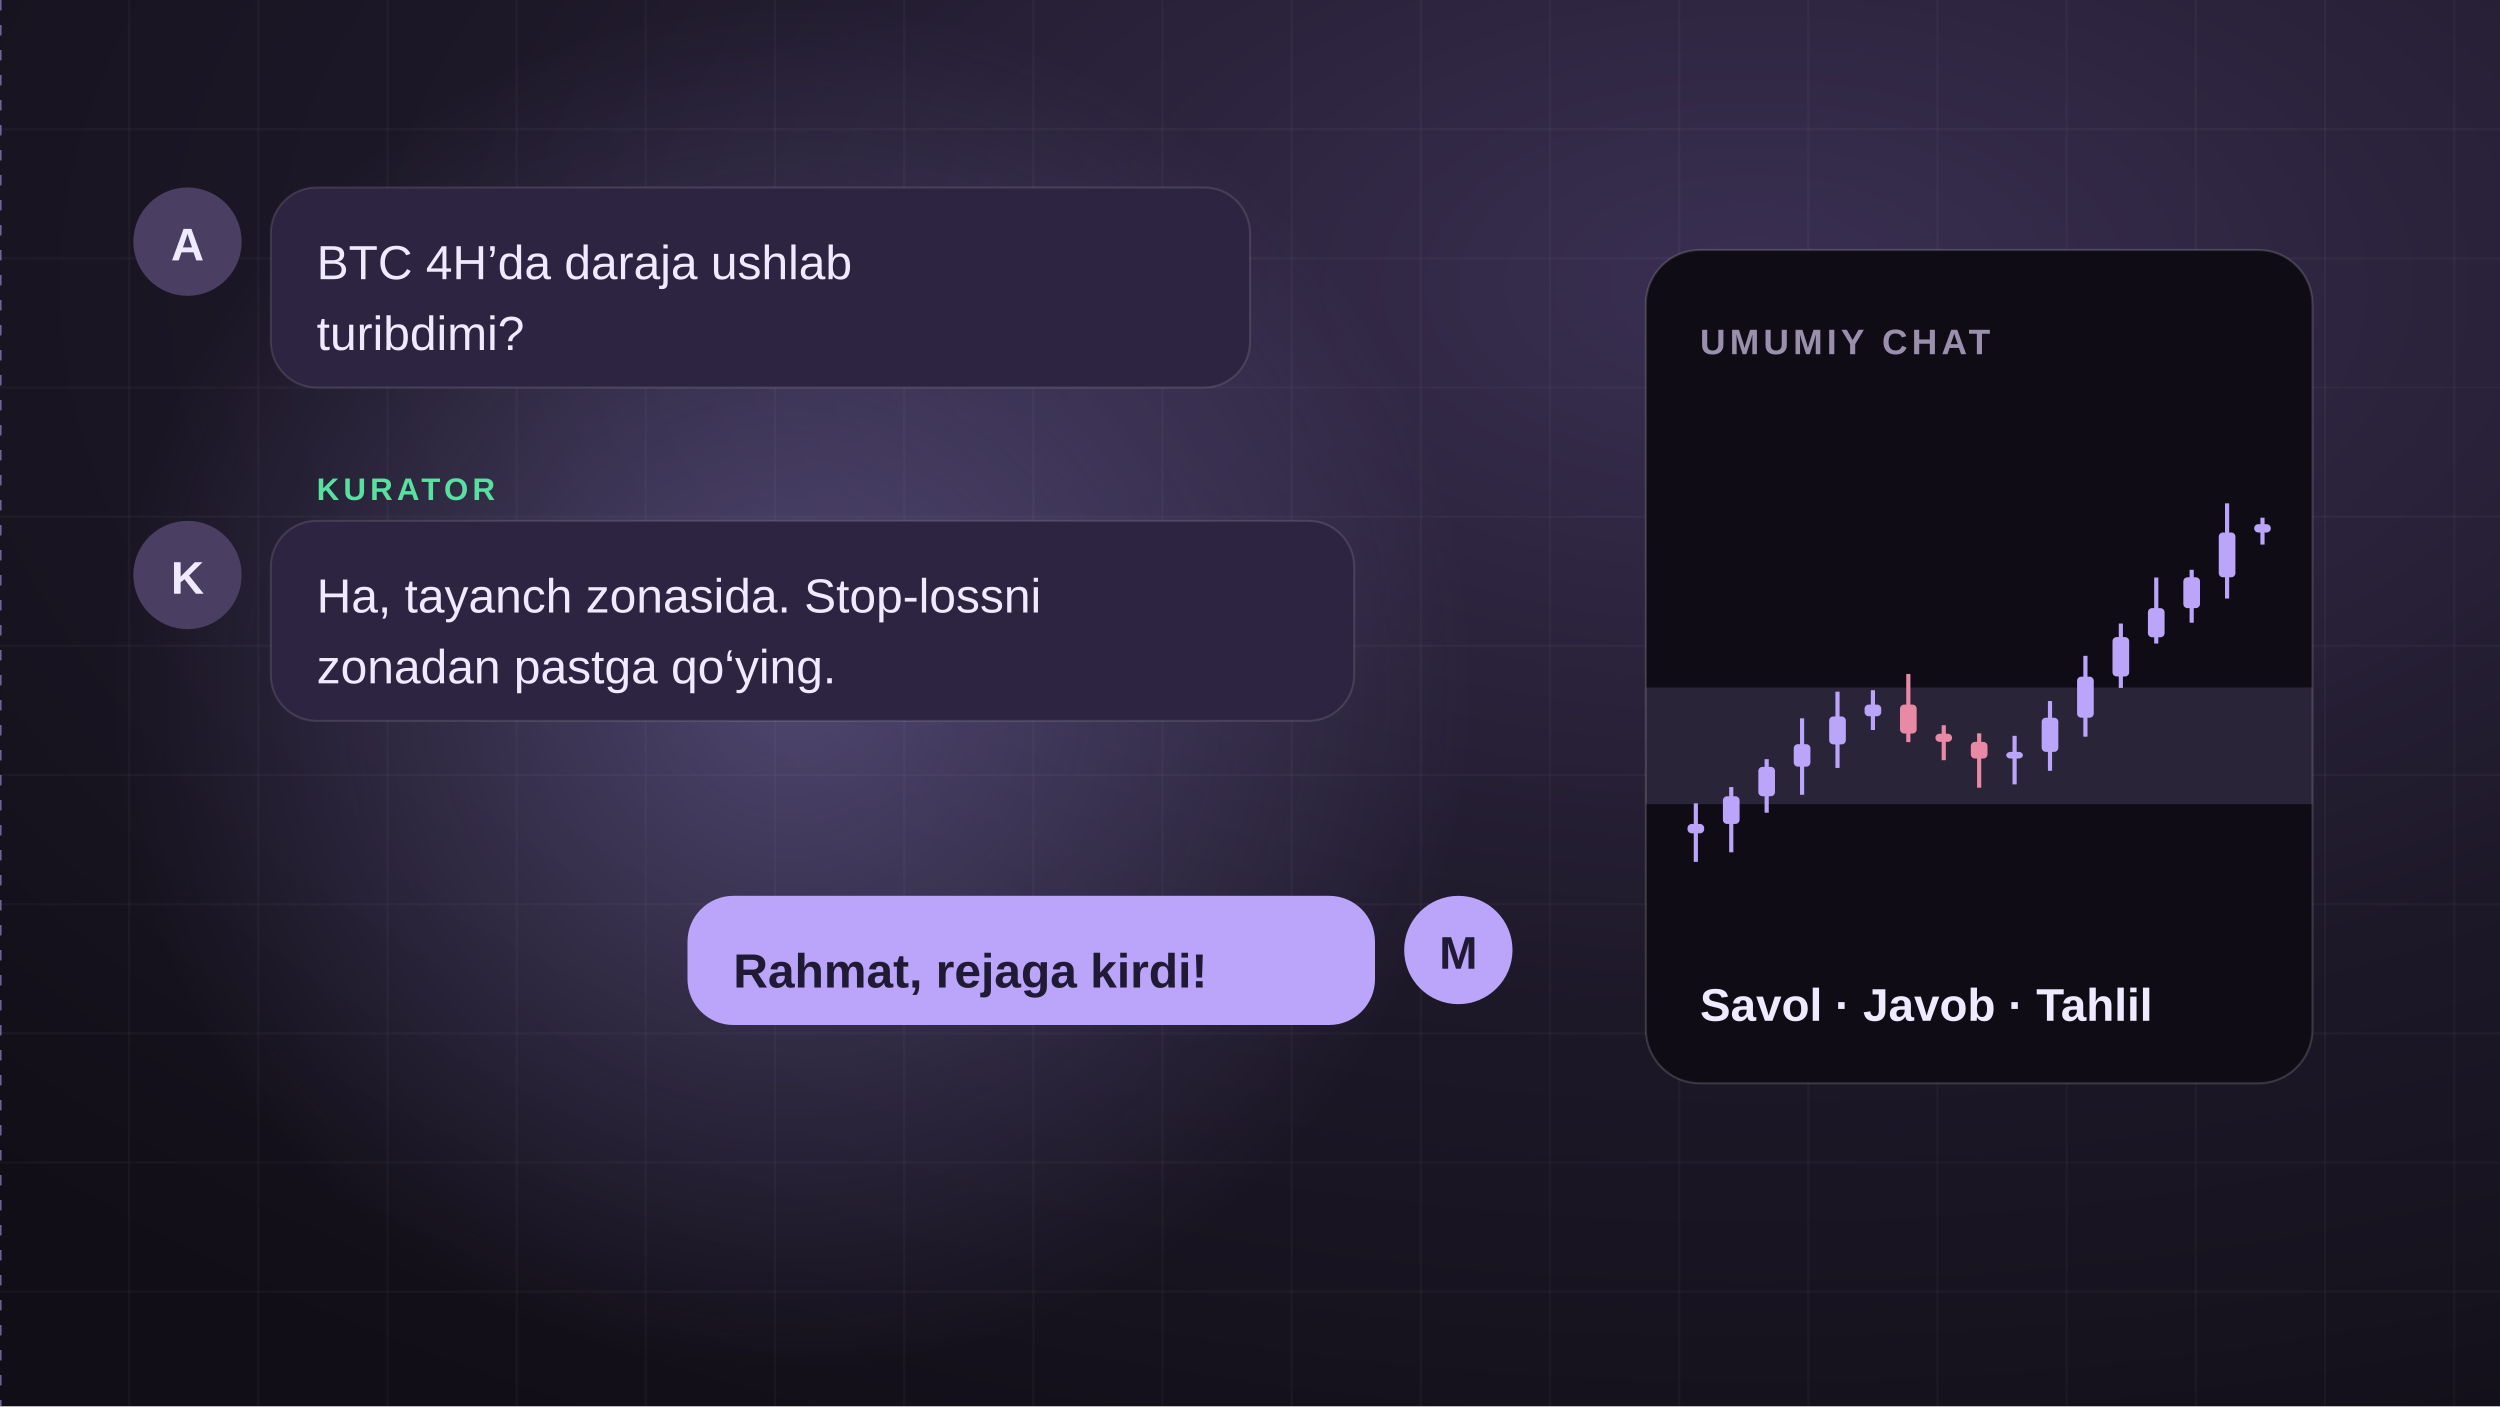
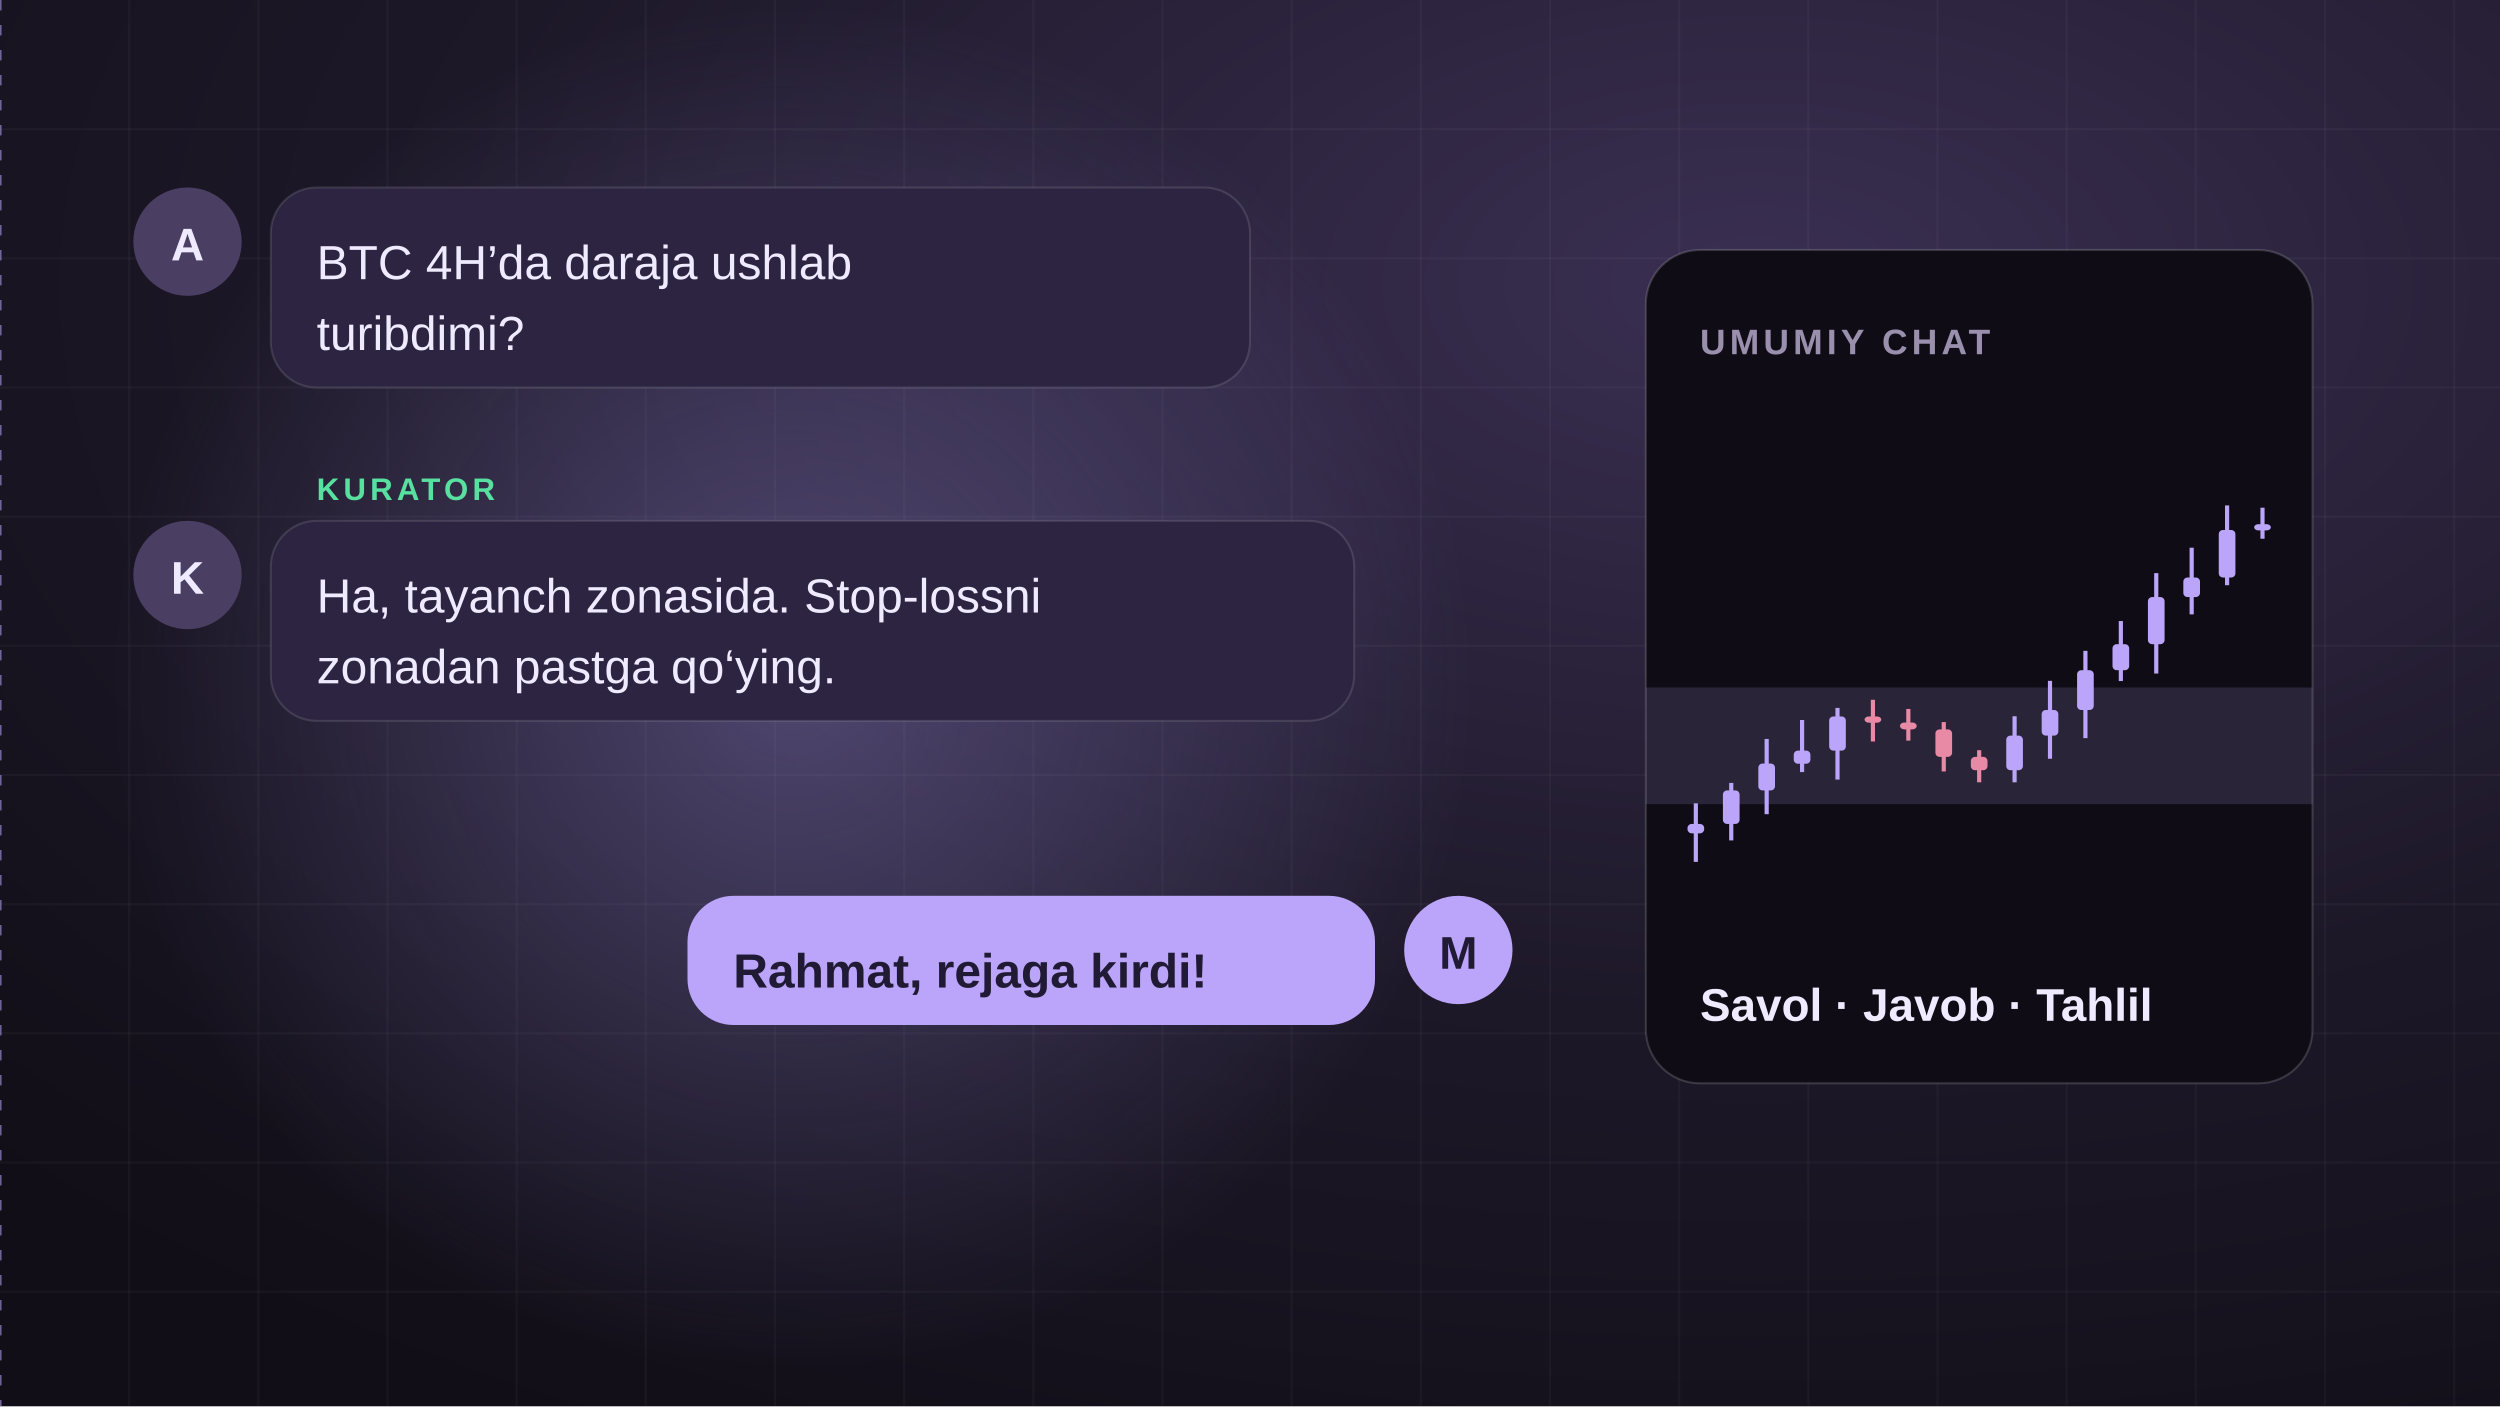
<svg xmlns="http://www.w3.org/2000/svg" width="1200" height="675" viewBox="0 0 1200 675">
  <style>
text{font-family:Arial,Helvetica,"Liberation Sans",sans-serif}
@keyframes grow{from{transform:scaleY(.05);opacity:0}to{transform:none;opacity:1}}
@keyframes live{0%,100%{transform:none}50%{transform:scaleY(1.22)}}
@keyframes flo{0%,100%{transform:translateY(0)}50%{transform:translateY(-6px)}}
@keyframes br{0%,100%{opacity:.7;transform:scale(1)}50%{opacity:1;transform:scale(1.1)}}
@keyframes march{to{stroke-dashoffset:-60}}
@keyframes draw{0%{stroke-dashoffset:1;opacity:1}38%{stroke-dashoffset:0}86%{stroke-dashoffset:0;opacity:1}96%{opacity:0}100%{stroke-dashoffset:1;opacity:0}}
@keyframes bob{0%,100%{transform:none}50%{transform:scaleY(.72)}}
@keyframes dp{0%,100%{transform:scale(1)}50%{transform:scale(1.18)}}
@keyframes hl{0%,100%{opacity:.35}50%{opacity:1}}
@keyframes rin{from{opacity:0;transform:translateX(-18px)}to{opacity:1;transform:none}}
@keyframes bobx{0%,100%{transform:none}50%{transform:scaleX(.78)}}
.row{animation:rin .8s cubic-bezier(.2,.8,.2,1) both}
.barx{transform-box:fill-box;animation:bobx 2.6s ease-in-out infinite}
.cd,.bar,.dot,.glow{transform-box:fill-box}
- @keyframes wave{0%,100%{transform:none}50%{transform:scaleY(.78)}}
- .cd{transform-origin:50% 100%;animation:grow .7s cubic-bezier(.2,.8,.2,1) both,wave 2.8s ease-in-out infinite}
+ @keyframes tick{0%,100%{transform:scaleY(1)}35%{transform:scaleY(var(--a,.7))}70%{transform:scaleY(var(--b,1.12))}}
+ .cd{transform-origin:50% 55%;animation:grow .7s cubic-bezier(.2,.8,.2,1) both,tick 2s ease-in-out infinite}
+ @keyframes stream{to{transform:translateX(-640px)}}
+ .stream{animation:stream 16s linear infinite}
.cd.live{transform-origin:50% 50%;animation:grow .7s cubic-bezier(.2,.8,.2,1) both,live 1.6s ease-in-out infinite}
@keyframes scan{from{transform:translateX(-90px)}to{transform:translateX(1290px)}}
.scan{animation:scan 6.5s cubic-bezier(.45,0,.55,1) infinite}
.chip{animation:flo 4.5s ease-in-out infinite}
.glow{transform-origin:50% 50%;animation:br 6s ease-in-out infinite}
.dash{animation:march 3.2s linear infinite}
.draw{stroke-dasharray:1;stroke-dashoffset:1;animation:draw 8s cubic-bezier(.4,0,.2,1) .3s infinite}
.bar{transform-origin:50% 100%;animation:bob 2.4s ease-in-out infinite}
.dot{transform-origin:50% 50%;animation:dp 2.2s ease-in-out infinite}
.hl{animation:hl 2.2s ease-in-out infinite}
@media (prefers-reduced-motion:reduce){*{animation:none!important}.draw{stroke-dasharray:none;stroke-dashoffset:0}.scan,.mdot{display:none}}
</style>
  <defs>
    <radialGradient id="bg" cx="70%" cy="20%" r="95%">
      <stop offset="0" stop-color="#3a2f52" />
      <stop offset=".55" stop-color="#1d1828" />
      <stop offset="1" stop-color="#110e17" />
    </radialGradient>
    <radialGradient id="glow" cx="50%" cy="50%" r="50%">
      <stop offset="0" stop-color="#a697eb" stop-opacity=".35" />
      <stop offset="1" stop-color="#a697eb" stop-opacity="0" />
    </radialGradient>
    <linearGradient id="scanG" x1="0" y1="0" x2="1" y2="0">
      <stop offset="0" stop-color="#bba5fa" stop-opacity="0" />
      <stop offset="1" stop-color="#bba5fa" stop-opacity=".2" />
    </linearGradient>
    <linearGradient id="fadeUp" x1="0" y1="0" x2="0" y2="1">
      <stop offset="0" stop-color="#bba5fa" stop-opacity=".35" />
      <stop offset="1" stop-color="#bba5fa" stop-opacity="0" />
    </linearGradient>
  </defs>
  <rect width="1200" height="675" fill="url(#bg)" />
  <line x1="62" y1="0" x2="62" y2="675" stroke="#fff" stroke-opacity=".035" />
  <line x1="124" y1="0" x2="124" y2="675" stroke="#fff" stroke-opacity=".035" />
  <line x1="186" y1="0" x2="186" y2="675" stroke="#fff" stroke-opacity=".035" />
  <line x1="248" y1="0" x2="248" y2="675" stroke="#fff" stroke-opacity=".035" />
  <line x1="310" y1="0" x2="310" y2="675" stroke="#fff" stroke-opacity=".035" />
  <line x1="372" y1="0" x2="372" y2="675" stroke="#fff" stroke-opacity=".035" />
  <line x1="434" y1="0" x2="434" y2="675" stroke="#fff" stroke-opacity=".035" />
  <line x1="496" y1="0" x2="496" y2="675" stroke="#fff" stroke-opacity=".035" />
  <line x1="558" y1="0" x2="558" y2="675" stroke="#fff" stroke-opacity=".035" />
  <line x1="620" y1="0" x2="620" y2="675" stroke="#fff" stroke-opacity=".035" />
  <line x1="682" y1="0" x2="682" y2="675" stroke="#fff" stroke-opacity=".035" />
  <line x1="744" y1="0" x2="744" y2="675" stroke="#fff" stroke-opacity=".035" />
  <line x1="806" y1="0" x2="806" y2="675" stroke="#fff" stroke-opacity=".035" />
  <line x1="868" y1="0" x2="868" y2="675" stroke="#fff" stroke-opacity=".035" />
  <line x1="930" y1="0" x2="930" y2="675" stroke="#fff" stroke-opacity=".035" />
  <line x1="992" y1="0" x2="992" y2="675" stroke="#fff" stroke-opacity=".035" />
  <line x1="1054" y1="0" x2="1054" y2="675" stroke="#fff" stroke-opacity=".035" />
  <line x1="1116" y1="0" x2="1116" y2="675" stroke="#fff" stroke-opacity=".035" />
  <line x1="1178" y1="0" x2="1178" y2="675" stroke="#fff" stroke-opacity=".035" />
  <line x1="0" y1="62" x2="1200" y2="62" stroke="#fff" stroke-opacity=".035" />
  <line x1="0" y1="124" x2="1200" y2="124" stroke="#fff" stroke-opacity=".035" />
  <line x1="0" y1="186" x2="1200" y2="186" stroke="#fff" stroke-opacity=".035" />
  <line x1="0" y1="248" x2="1200" y2="248" stroke="#fff" stroke-opacity=".035" />
  <line x1="0" y1="310" x2="1200" y2="310" stroke="#fff" stroke-opacity=".035" />
  <line x1="0" y1="372" x2="1200" y2="372" stroke="#fff" stroke-opacity=".035" />
  <line x1="0" y1="434" x2="1200" y2="434" stroke="#fff" stroke-opacity=".035" />
  <line x1="0" y1="496" x2="1200" y2="496" stroke="#fff" stroke-opacity=".035" />
  <line x1="0" y1="558" x2="1200" y2="558" stroke="#fff" stroke-opacity=".035" />
  <line x1="0" y1="620" x2="1200" y2="620" stroke="#fff" stroke-opacity=".035" />
  <circle class="glow" cx="380" cy="330" r="330" fill="url(#glow)" />
  <g transform="translate(130 90)">
    <g class="row" style="animation-delay:380ms">
      <circle cx="-40" cy="26" r="26" fill="#4a3f63" />
      <text x="-40" y="35" text-anchor="middle" font-size="22" font-weight="800" fill="#efeaff">A</text>
      <rect width="470" height="96" rx="22" fill="#2c2440" stroke="#fff" stroke-opacity="0.12" />
      <text x="22" y="44" font-size="23" font-weight="400" fill="#efeaff">BTC 4H’da daraja ushlab</text>
      <text x="22" y="78" font-size="23" font-weight="400" fill="#efeaff">turibdimi?</text>
    </g>
  </g>
  <g transform="translate(130 250)">
    <g class="row" style="animation-delay:700ms">
      <circle cx="-40" cy="26" r="26" fill="#4a3f63" />
      <text x="-40" y="35" text-anchor="middle" font-size="22" font-weight="800" fill="#efeaff">K</text>
      <rect width="520" height="96" rx="22" fill="#2c2440" stroke="#fff" stroke-opacity="0.12" />
      <text x="22" y="-10" font-size="15" font-weight="700" fill="#58e0a0" letter-spacing="2">KURATOR</text>
      <text x="22" y="44" font-size="23" font-weight="400" fill="#efeaff">Ha, tayanch zonasida. Stop-lossni</text>
      <text x="22" y="78" font-size="23" font-weight="400" fill="#efeaff">zonadan pastga qo‘ying.</text>
    </g>
  </g>
  <g transform="translate(330 430)">
    <g class="row" style="animation-delay:1060ms">
      <circle cx="370" cy="26" r="26" fill="#bba5fa" />
      <text x="370" y="35" text-anchor="middle" font-size="22" font-weight="800" fill="#211a35">M</text>
      <rect width="330" height="62" rx="22" fill="#bba5fa" stroke="#fff" stroke-opacity="0" />
      <text x="22" y="44" font-size="23" font-weight="700" fill="#211a35">Rahmat, rejaga kirdi!</text>
    </g>
  </g>
  <g transform="translate(790 120)">
    <rect width="320" height="400" rx="26" fill="#0f0c15" stroke="#fff" stroke-opacity=".16" />
    <text x="26" y="50" font-size="17" font-weight="700" fill="#9a90ad" letter-spacing="2">UMUMIY CHAT</text>
    <rect x="0" y="210" width="320" height="56" fill="#bba5fa" opacity=".16" />
    <g transform="translate(24 100)">
-       <g class="cd" style="animation-delay:200ms,1100ms">
+       <g class="cd" style="--a:0.64;--b:1.11;animation-duration:.7s,2.43s;animation-delay:200ms,900ms">
        <line x1="0" x2="0" y1="165.6" y2="193.7" stroke="#bba5fa" stroke-width="2" />
        <rect x="-4" y="175.5" width="8" height="4.5" rx="2" fill="#bba5fa" />
      </g>
-       <g class="cd" style="animation-delay:235ms,1220ms">
-         <line x1="17" x2="17" y1="157.8" y2="189.1" stroke="#bba5fa" stroke-width="2" />
-         <rect x="13" y="162.2" width="8" height="13.3" rx="2" fill="#bba5fa" />
+       <g class="cd" style="--a:0.56;--b:1.25;animation-duration:.7s,2.41s;animation-delay:235ms,1037ms">
+         <line x1="17" x2="17" y1="155.8" y2="183.4" stroke="#bba5fa" stroke-width="2" />
+         <rect x="13" y="159.4" width="8" height="16.1" rx="2" fill="#bba5fa" />
      </g>
-       <g class="cd" style="animation-delay:270ms,1340ms">
-         <line x1="34" x2="34" y1="144.4" y2="170.1" stroke="#bba5fa" stroke-width="2" />
-         <rect x="30" y="148.1" width="8" height="14.1" rx="2" fill="#bba5fa" />
+       <g class="cd" style="--a:0.47;--b:1.15;animation-duration:.7s,1.55s;animation-delay:270ms,1174ms">
+         <line x1="34" x2="34" y1="134.7" y2="170.8" stroke="#bba5fa" stroke-width="2" />
+         <rect x="30" y="146.5" width="8" height="12.9" rx="2" fill="#bba5fa" />
      </g>
-       <g class="cd" style="animation-delay:305ms,1460ms">
-         <line x1="51" x2="51" y1="124.8" y2="161.5" stroke="#bba5fa" stroke-width="2" />
-         <rect x="47" y="137.2" width="8" height="10.8" rx="2" fill="#bba5fa" />
+       <g class="cd" style="--a:0.50;--b:1.10;animation-duration:.7s,1.83s;animation-delay:305ms,1311ms">
+         <line x1="51" x2="51" y1="125.6" y2="150.6" stroke="#bba5fa" stroke-width="2" />
+         <rect x="47" y="140.3" width="8" height="6.3" rx="2" fill="#bba5fa" />
      </g>
-       <g class="cd" style="animation-delay:340ms,1580ms">
-         <line x1="68" x2="68" y1="112.0" y2="148.6" stroke="#bba5fa" stroke-width="2" />
-         <rect x="64" y="123.9" width="8" height="13.4" rx="2" fill="#bba5fa" />
+       <g class="cd" style="--a:0.76;--b:1.17;animation-duration:.7s,2.27s;animation-delay:340ms,1448ms">
+         <line x1="68" x2="68" y1="119.8" y2="154.2" stroke="#bba5fa" stroke-width="2" />
+         <rect x="64" y="123.9" width="8" height="16.4" rx="2" fill="#bba5fa" />
      </g>
-       <g class="cd" style="animation-delay:375ms,1700ms">
-         <line x1="85" x2="85" y1="111.3" y2="130.4" stroke="#bba5fa" stroke-width="2" />
-         <rect x="81" y="118.2" width="8" height="5.6" rx="2" fill="#bba5fa" />
+       <g class="cd" style="--a:0.67;--b:1.21;animation-duration:.7s,1.87s;animation-delay:375ms,1585ms">
+         <line x1="85" x2="85" y1="115.9" y2="135.9" stroke="#e88aa6" stroke-width="2" />
+         <rect x="81" y="123.9" width="8" height="3.0" rx="2" fill="#e88aa6" />
      </g>
-       <g class="cd" style="animation-delay:410ms,1820ms">
-         <line x1="102" x2="102" y1="103.5" y2="136.2" stroke="#e88aa6" stroke-width="2" />
-         <rect x="98" y="118.2" width="8" height="13.9" rx="2" fill="#e88aa6" />
+       <g class="cd" style="--a:0.69;--b:1.29;animation-duration:.7s,1.11s;animation-delay:410ms,1722ms">
+         <line x1="102" x2="102" y1="120.3" y2="135.5" stroke="#e88aa6" stroke-width="2" />
+         <rect x="98" y="126.8" width="8" height="3.3" rx="2" fill="#e88aa6" />
      </g>
-       <g class="cd" style="animation-delay:445ms,1940ms">
-         <line x1="119" x2="119" y1="128.1" y2="144.9" stroke="#e88aa6" stroke-width="2" />
-         <rect x="115" y="132.2" width="8" height="3.9" rx="2" fill="#e88aa6" />
+       <g class="cd" style="--a:0.59;--b:1.28;animation-duration:.7s,2.01s;animation-delay:445ms,1859ms">
+         <line x1="119" x2="119" y1="126.6" y2="150.3" stroke="#e88aa6" stroke-width="2" />
+         <rect x="115" y="130.1" width="8" height="13.2" rx="2" fill="#e88aa6" />
      </g>
-       <g class="cd" style="animation-delay:480ms,2060ms">
-         <line x1="136" x2="136" y1="132.0" y2="158.1" stroke="#e88aa6" stroke-width="2" />
-         <rect x="132" y="136.1" width="8" height="8.0" rx="2" fill="#e88aa6" />
+       <g class="cd" style="--a:0.48;--b:1.24;animation-duration:.7s,2.06s;animation-delay:480ms,1996ms">
+         <line x1="136" x2="136" y1="140.1" y2="155.5" stroke="#e88aa6" stroke-width="2" />
+         <rect x="132" y="143.3" width="8" height="6.4" rx="2" fill="#e88aa6" />
      </g>
-       <g class="cd" style="animation-delay:515ms,2180ms">
-         <line x1="153" x2="153" y1="133.2" y2="156.5" stroke="#bba5fa" stroke-width="2" />
-         <rect x="149" y="140.9" width="8" height="3.2" rx="2" fill="#bba5fa" />
+       <g class="cd" style="--a:0.49;--b:1.25;animation-duration:.7s,1.76s;animation-delay:515ms,2133ms">
+         <line x1="153" x2="153" y1="123.8" y2="155.5" stroke="#bba5fa" stroke-width="2" />
+         <rect x="149" y="133.1" width="8" height="16.6" rx="2" fill="#bba5fa" />
      </g>
-       <g class="cd" style="animation-delay:550ms,2300ms">
-         <line x1="170" x2="170" y1="116.5" y2="150.0" stroke="#bba5fa" stroke-width="2" />
-         <rect x="166" y="124.5" width="8" height="16.4" rx="2" fill="#bba5fa" />
+       <g class="cd" style="--a:0.73;--b:1.16;animation-duration:.7s,1.62s;animation-delay:550ms,970ms">
+         <line x1="170" x2="170" y1="106.8" y2="144.2" stroke="#bba5fa" stroke-width="2" />
+         <rect x="166" y="120.8" width="8" height="12.3" rx="2" fill="#bba5fa" />
      </g>
-       <g class="cd" style="animation-delay:585ms,2420ms">
-         <line x1="187" x2="187" y1="94.8" y2="133.6" stroke="#bba5fa" stroke-width="2" />
-         <rect x="183" y="104.8" width="8" height="19.7" rx="2" fill="#bba5fa" />
+       <g class="cd" style="--a:0.62;--b:1.26;animation-duration:.7s,2.13s;animation-delay:585ms,1107ms">
+         <line x1="187" x2="187" y1="92.4" y2="134.3" stroke="#bba5fa" stroke-width="2" />
+         <rect x="183" y="101.7" width="8" height="19.1" rx="2" fill="#bba5fa" />
      </g>
-       <g class="cd" style="animation-delay:620ms,2540ms">
-         <line x1="204" x2="204" y1="79.3" y2="110.2" stroke="#bba5fa" stroke-width="2" />
-         <rect x="200" y="85.8" width="8" height="18.9" rx="2" fill="#bba5fa" />
+       <g class="cd" style="--a:0.62;--b:1.19;animation-duration:.7s,2.29s;animation-delay:620ms,1244ms">
+         <line x1="204" x2="204" y1="78.1" y2="106.9" stroke="#bba5fa" stroke-width="2" />
+         <rect x="200" y="89.2" width="8" height="12.5" rx="2" fill="#bba5fa" />
      </g>
-       <g class="cd" style="animation-delay:655ms,2660ms">
-         <line x1="221" x2="221" y1="57.2" y2="88.9" stroke="#bba5fa" stroke-width="2" />
-         <rect x="217" y="71.9" width="8" height="14.0" rx="2" fill="#bba5fa" />
+       <g class="cd" style="--a:0.50;--b:1.24;animation-duration:.7s,1.11s;animation-delay:655ms,1381ms">
+         <line x1="221" x2="221" y1="55.1" y2="103.3" stroke="#bba5fa" stroke-width="2" />
+         <rect x="217" y="66.6" width="8" height="22.6" rx="2" fill="#bba5fa" />
      </g>
-       <g class="cd" style="animation-delay:690ms,2780ms">
-         <line x1="238" x2="238" y1="53.5" y2="78.9" stroke="#bba5fa" stroke-width="2" />
-         <rect x="234" y="57.1" width="8" height="14.8" rx="2" fill="#bba5fa" />
+       <g class="cd" style="--a:0.73;--b:1.26;animation-duration:.7s,2.08s;animation-delay:690ms,1518ms">
+         <line x1="238" x2="238" y1="42.9" y2="74.9" stroke="#bba5fa" stroke-width="2" />
+         <rect x="234" y="57.2" width="8" height="9.4" rx="2" fill="#bba5fa" />
      </g>
-       <g class="cd" style="animation-delay:725ms,2900ms">
-         <line x1="255" x2="255" y1="21.6" y2="67.3" stroke="#bba5fa" stroke-width="2" />
-         <rect x="251" y="35.6" width="8" height="21.5" rx="2" fill="#bba5fa" />
+       <g class="cd" style="--a:0.72;--b:1.11;animation-duration:.7s,1.20s;animation-delay:725ms,1655ms">
+         <line x1="255" x2="255" y1="22.6" y2="60.9" stroke="#bba5fa" stroke-width="2" />
+         <rect x="251" y="34.4" width="8" height="22.8" rx="2" fill="#bba5fa" />
      </g>
-       <g class="cd live" style="animation-delay:760ms,3020ms">
-         <line x1="272" x2="272" y1="28.5" y2="41.4" stroke="#bba5fa" stroke-width="2" />
-         <rect x="268" y="31.6" width="8" height="4.0" rx="2" fill="#bba5fa" />
+       <g class="cd live" style="--a:0.59;--b:1.30;animation-duration:.7s,1.97s;animation-delay:760ms,1792ms">
+         <line x1="272" x2="272" y1="23.7" y2="38.6" stroke="#bba5fa" stroke-width="2" />
+         <rect x="268" y="31.6" width="8" height="3.0" rx="2" fill="#bba5fa" />
      </g>
    </g>
    <text x="26" y="370" font-size="22" font-weight="700" fill="#efeaff">Savol · Javob · Tahlil</text>
  </g>
  <g class="scan">
    <rect x="-70" y="0" width="70" height="675" fill="url(#scanG)" />
    <line x1="0" y1="0" x2="0" y2="675" stroke="#bba5fa" stroke-opacity=".55" stroke-width="1.5" stroke-dasharray="5 7" />
  </g>
</svg>
